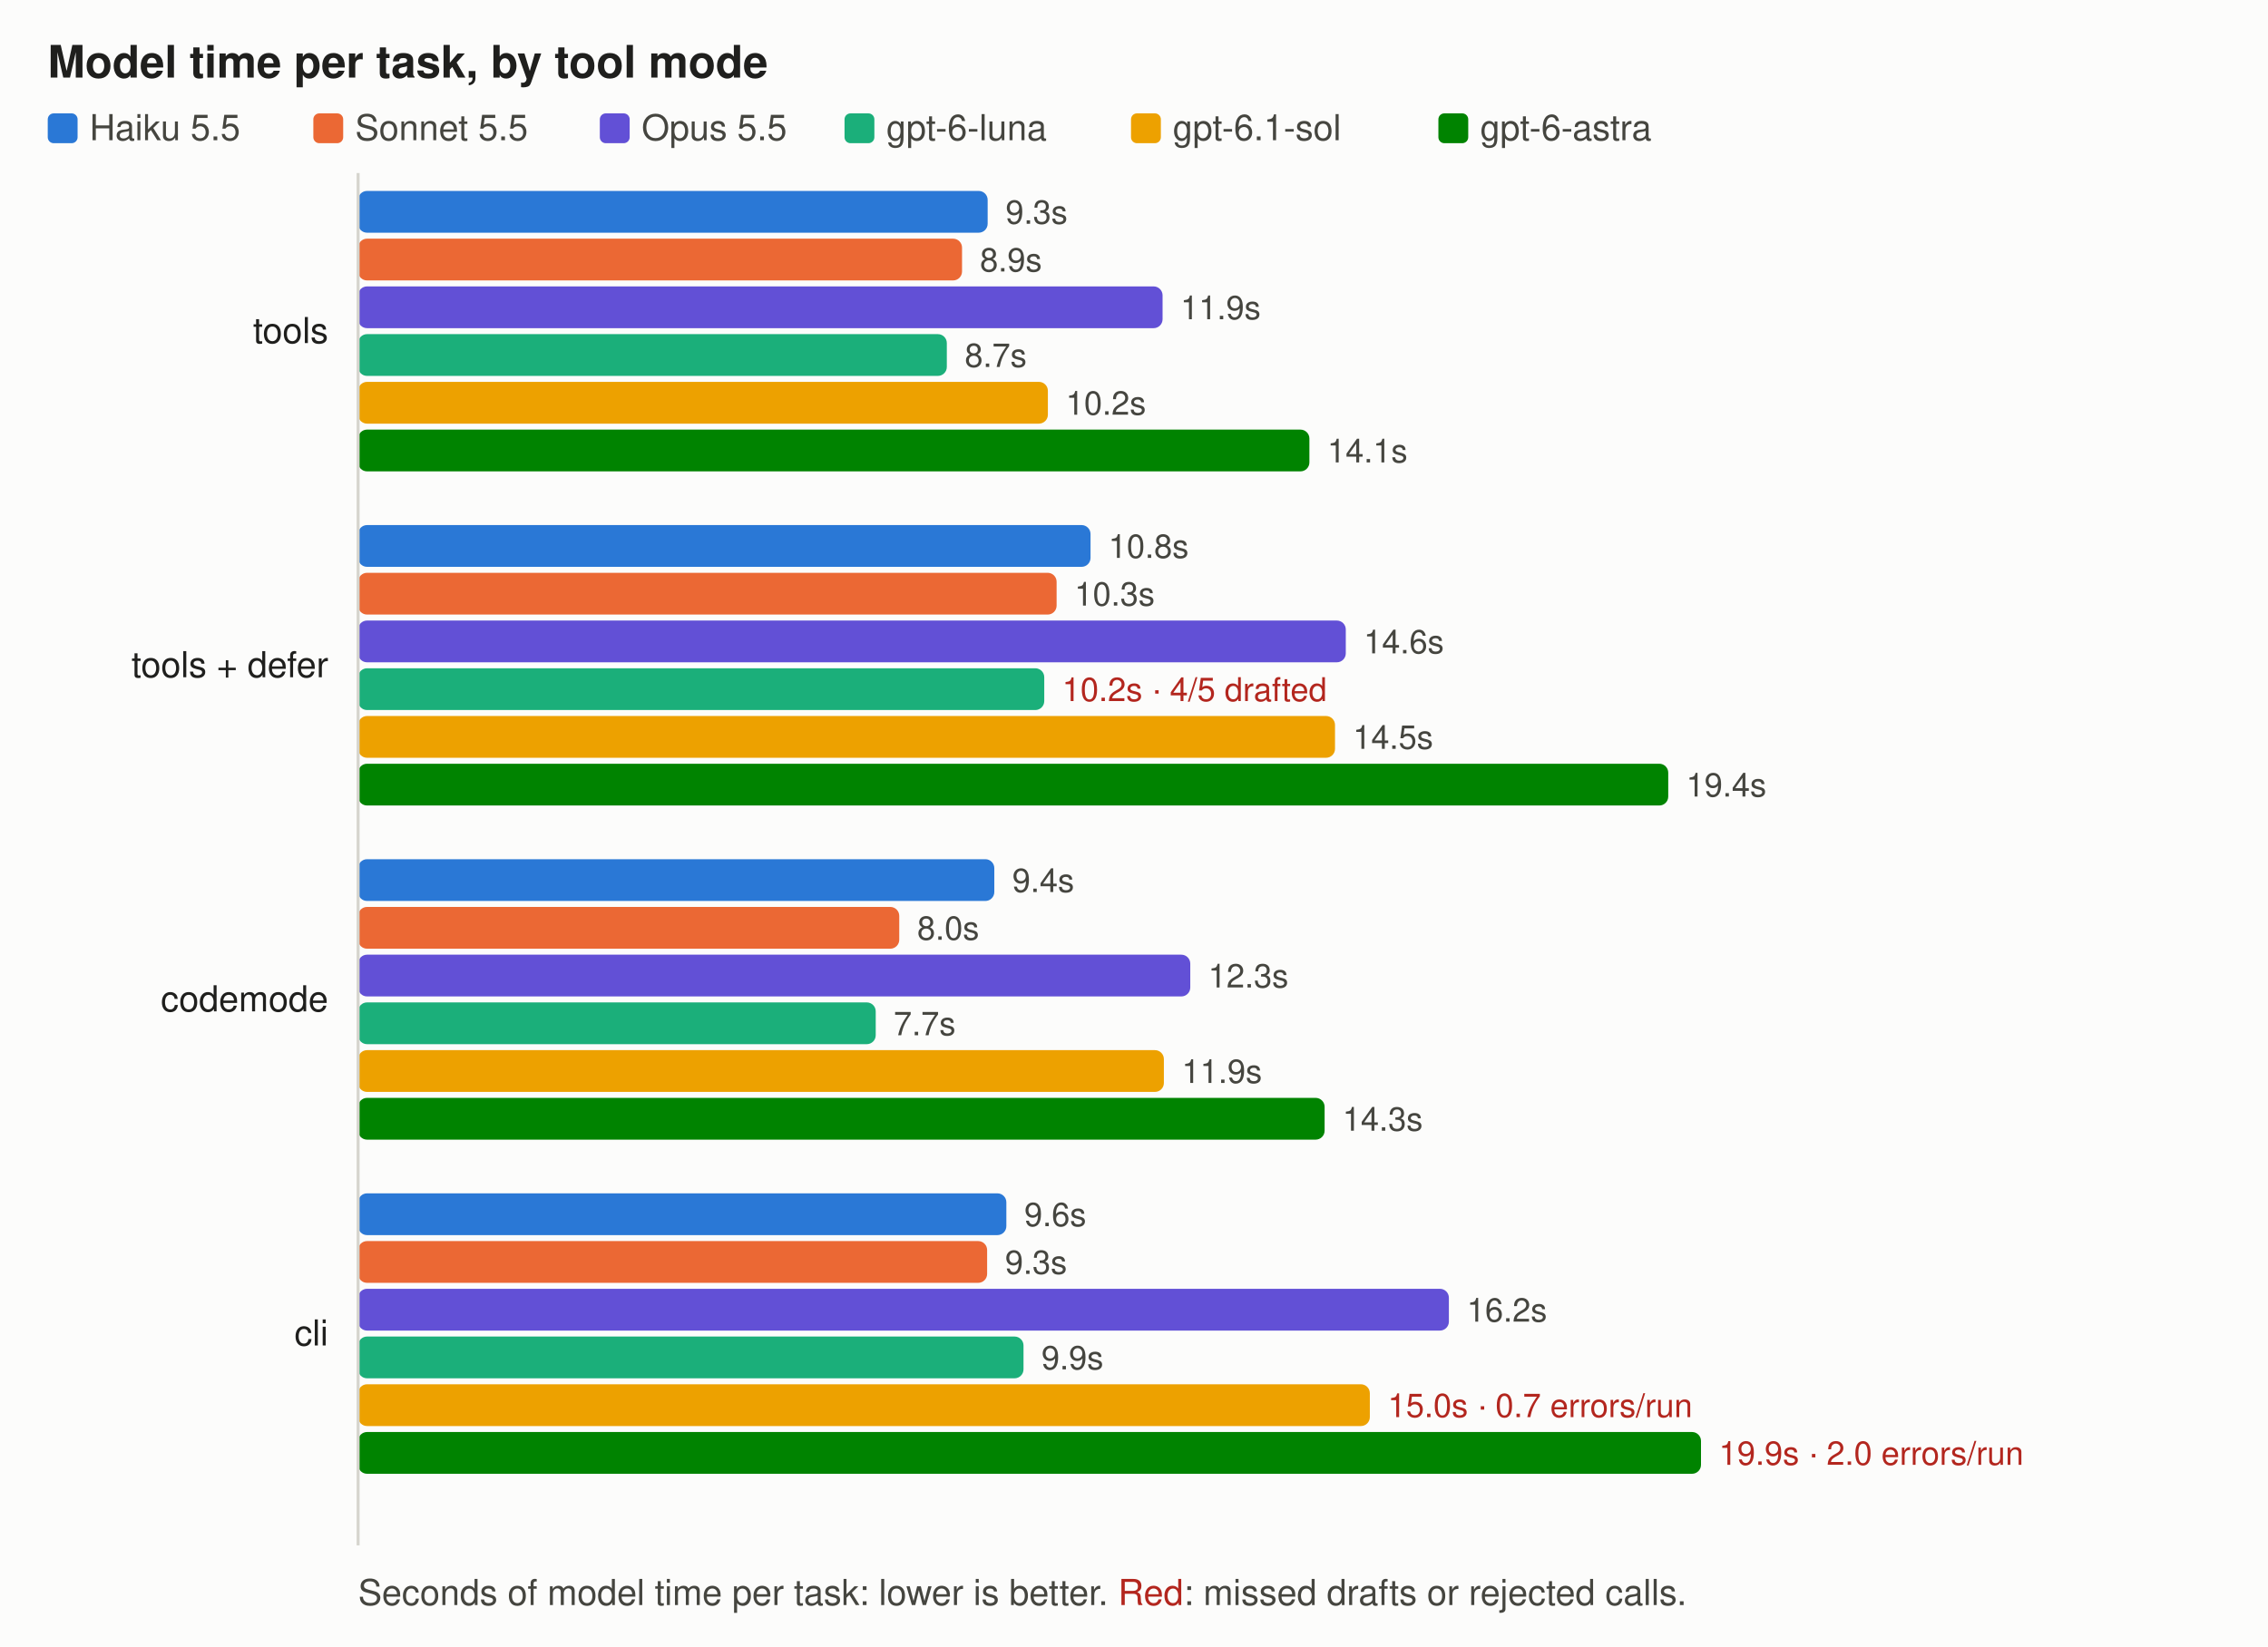
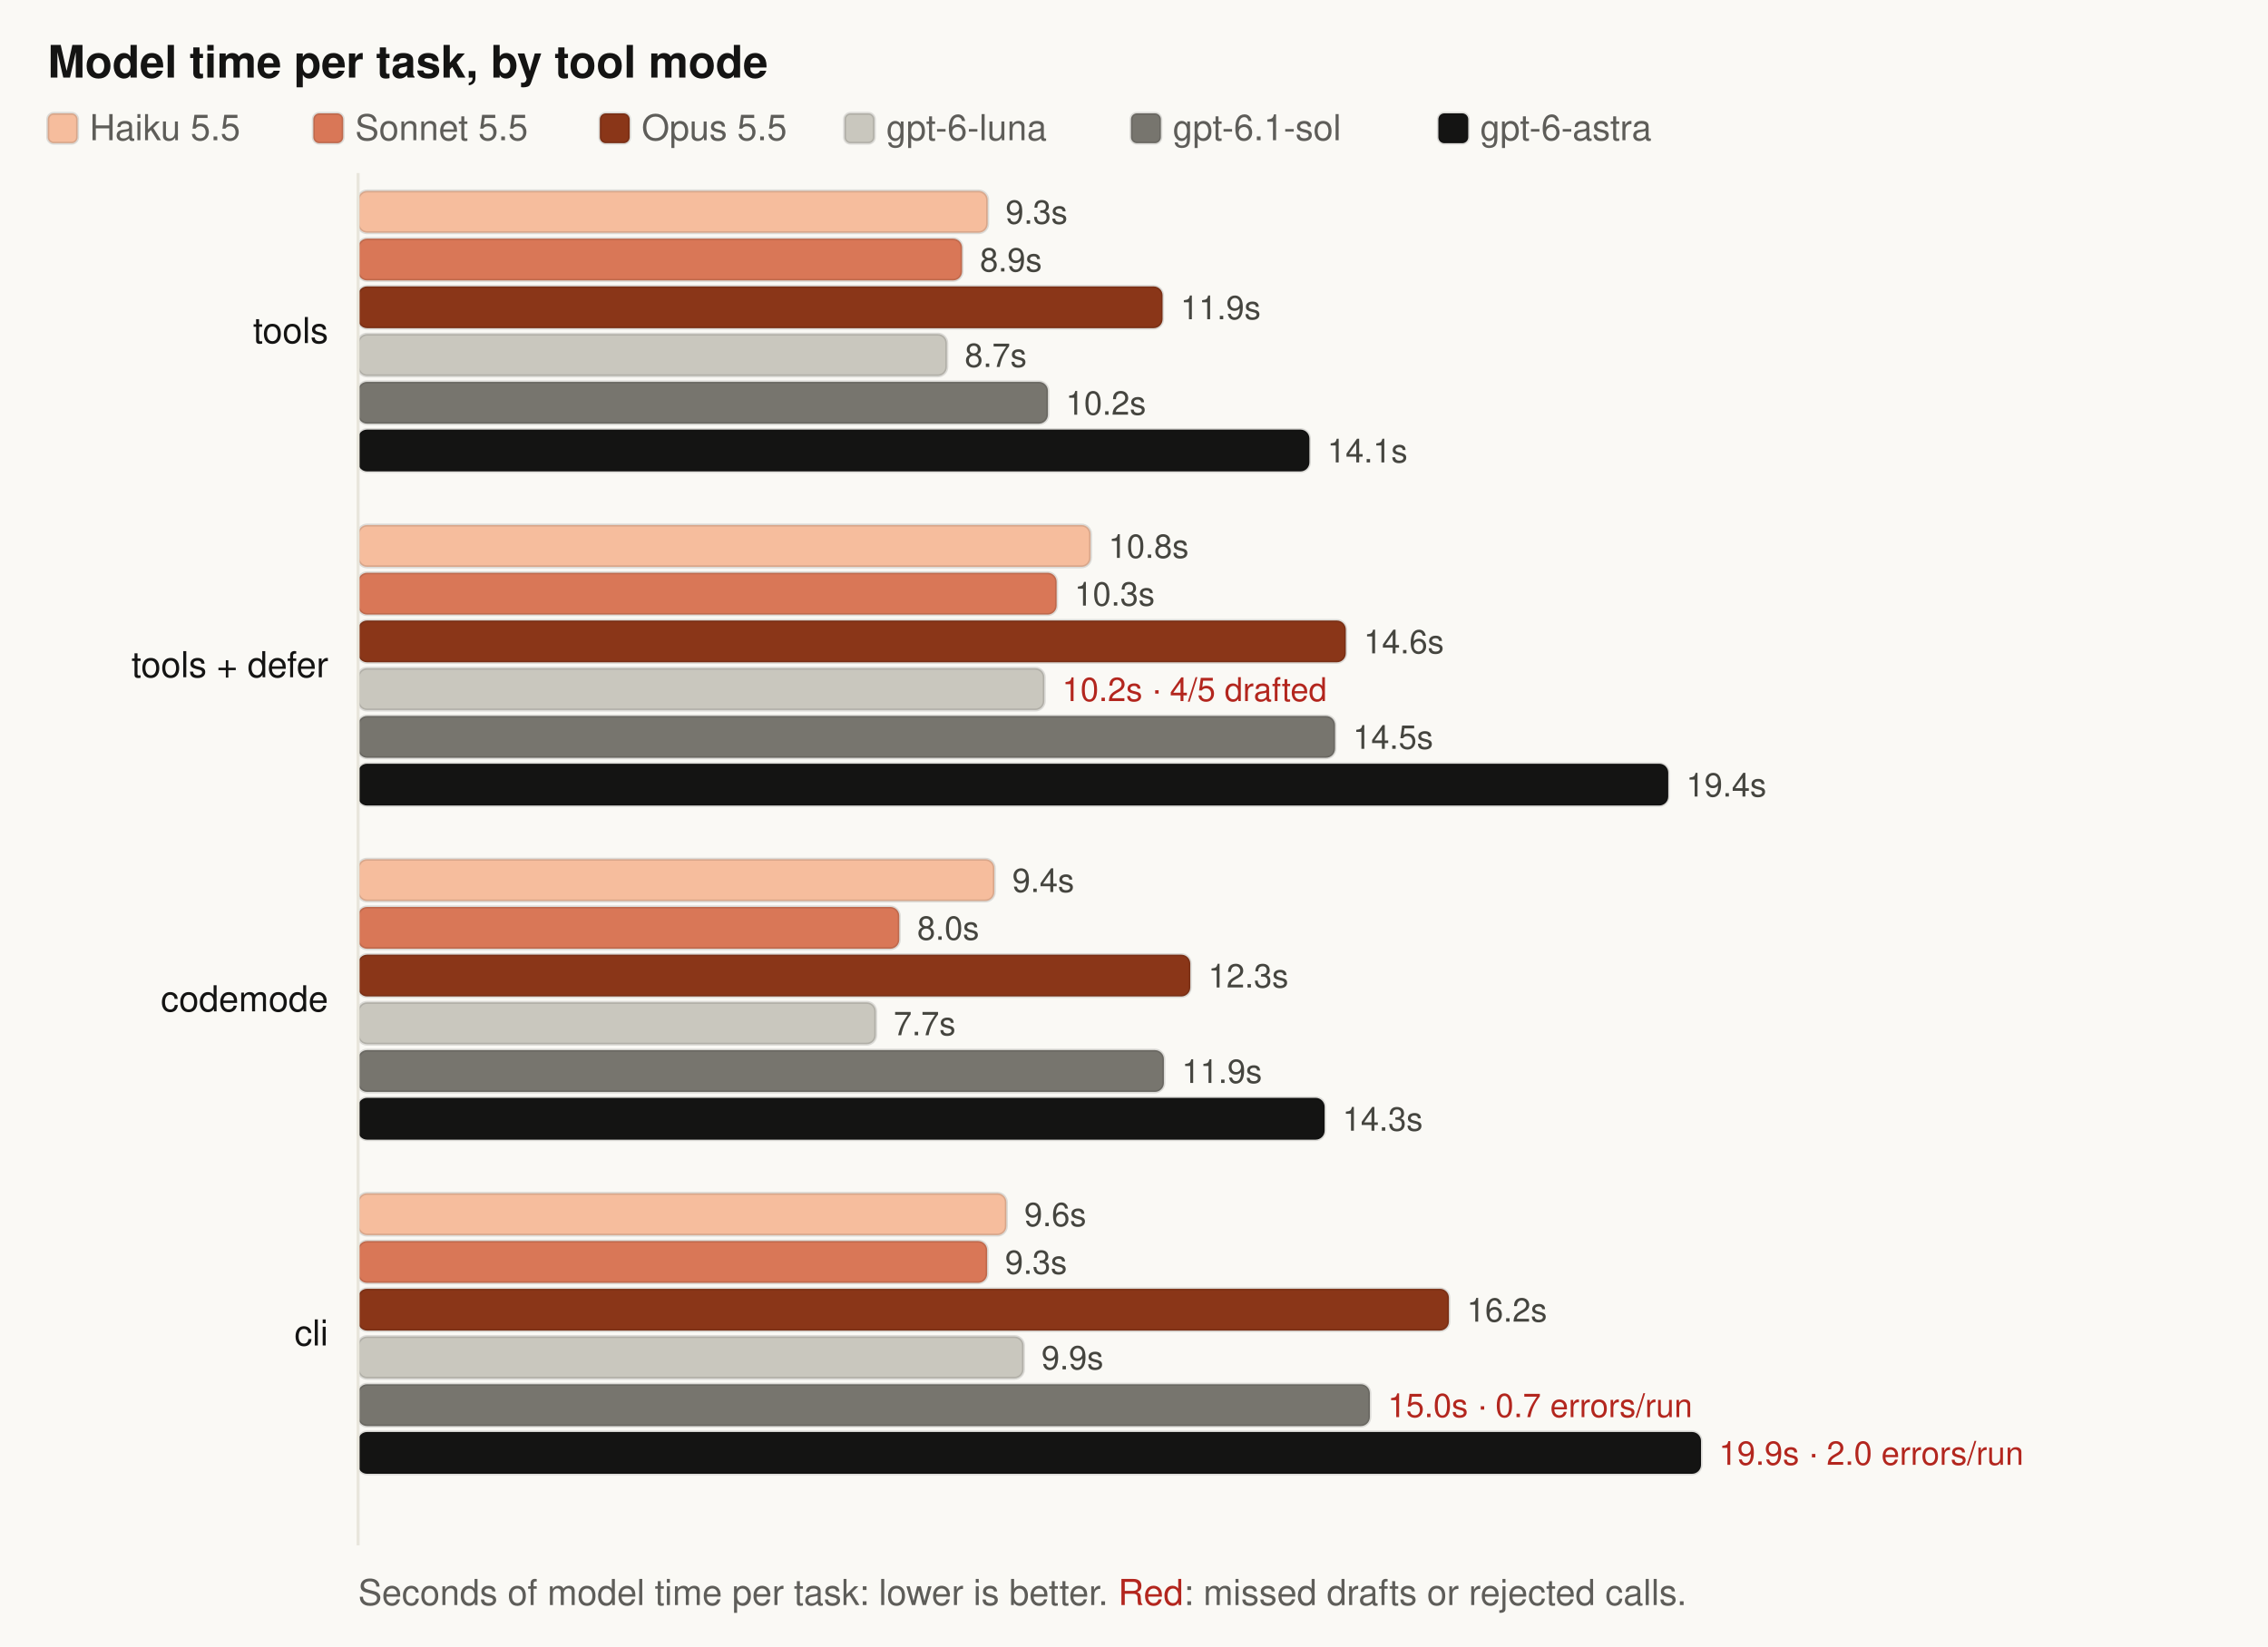
<svg xmlns="http://www.w3.org/2000/svg" width="760" height="552" viewBox="0 0 760 552" font-family="-apple-system, Segoe UI, Helvetica, Arial, sans-serif">
-   <rect width="760" height="552" fill="#fcfcfb" />
-   <text x="16" y="26" font-size="15" font-weight="600" fill="#1f1f1d">Model time per task, by tool mode</text>
-   <rect x="16" y="38" width="10" height="10" rx="2" fill="#2a78d6" />
-   <text x="30" y="47" font-size="12" fill="#45453f">Haiku 5.5</text>
-   <rect x="105" y="38" width="10" height="10" rx="2" fill="#eb6834" />
-   <text x="119" y="47" font-size="12" fill="#45453f">Sonnet 5.5</text>
-   <rect x="201" y="38" width="10" height="10" rx="2" fill="#6250d6" />
-   <text x="215" y="47" font-size="12" fill="#45453f">Opus 5.5</text>
-   <rect x="283" y="38" width="10" height="10" rx="2" fill="#1baf7a" />
-   <text x="297" y="47" font-size="12" fill="#45453f">gpt-6-luna</text>
-   <rect x="379" y="38" width="10" height="10" rx="2" fill="#eda100" />
-   <text x="393" y="47" font-size="12" fill="#45453f">gpt-6.1-sol</text>
-   <rect x="482" y="38" width="10" height="10" rx="2" fill="#008300" />
-   <text x="496" y="47" font-size="12" fill="#45453f">gpt-6-astra</text>
-   <text x="110" y="115" font-size="12" text-anchor="end" fill="#1f1f1d">tools</text>
-   <rect x="120" y="64" width="210.959" height="14" rx="3" fill="#2a78d6" />
+   <rect width="760" height="552" fill="#faf9f5" />
+   <text x="16" y="26" font-size="15" font-weight="600" fill="#141413">Model time per task, by tool mode</text>
+   <rect x="16" y="38" width="10" height="10" rx="2" fill="#f6bd9d" stroke="#0000001f" />
+   <text x="30" y="47" font-size="12" fill="#5e5d59">Haiku 5.5</text>
+   <rect x="105" y="38" width="10" height="10" rx="2" fill="#d97757" stroke="#0000001f" />
+   <text x="119" y="47" font-size="12" fill="#5e5d59">Sonnet 5.5</text>
+   <rect x="201" y="38" width="10" height="10" rx="2" fill="#8a3618" stroke="#0000001f" />
+   <text x="215" y="47" font-size="12" fill="#5e5d59">Opus 5.5</text>
+   <rect x="283" y="38" width="10" height="10" rx="2" fill="#c9c7be" stroke="#0000001f" />
+   <text x="297" y="47" font-size="12" fill="#5e5d59">gpt-6-luna</text>
+   <rect x="379" y="38" width="10" height="10" rx="2" fill="#77756e" stroke="#0000001f" />
+   <text x="393" y="47" font-size="12" fill="#5e5d59">gpt-6.1-sol</text>
+   <rect x="482" y="38" width="10" height="10" rx="2" fill="#141413" stroke="#0000001f" />
+   <text x="496" y="47" font-size="12" fill="#5e5d59">gpt-6-astra</text>
+   <text x="110" y="115" font-size="12" text-anchor="end" fill="#141413">tools</text>
+   <rect x="120" y="64" width="210.959" height="14" rx="3" fill="#f6bd9d" stroke="#0000001f" />
  <text x="336.959" y="75" font-size="11" fill="#45453f">9.3s</text>
-   <rect x="120" y="80" width="202.375" height="14" rx="3" fill="#eb6834" />
+   <rect x="120" y="80" width="202.375" height="14" rx="3" fill="#d97757" stroke="#0000001f" />
  <text x="328.375" y="91" font-size="11" fill="#45453f">8.9s</text>
-   <rect x="120" y="96" width="269.575" height="14" rx="3" fill="#6250d6" />
+   <rect x="120" y="96" width="269.575" height="14" rx="3" fill="#8a3618" stroke="#0000001f" />
  <text x="395.575" y="107" font-size="11" fill="#45453f">11.9s</text>
-   <rect x="120" y="112" width="197.278" height="14" rx="3" fill="#1baf7a" />
+   <rect x="120" y="112" width="197.278" height="14" rx="3" fill="#c9c7be" stroke="#0000001f" />
  <text x="323.278" y="123" font-size="11" fill="#45453f">8.7s</text>
-   <rect x="120" y="128" width="231.142" height="14" rx="3" fill="#eda100" />
+   <rect x="120" y="128" width="231.142" height="14" rx="3" fill="#77756e" stroke="#0000001f" />
  <text x="357.142" y="139" font-size="11" fill="#45453f">10.2s</text>
-   <rect x="120" y="144" width="318.775" height="14" rx="3" fill="#008300" />
+   <rect x="120" y="144" width="318.775" height="14" rx="3" fill="#141413" stroke="#0000001f" />
  <text x="444.775" y="155" font-size="11" fill="#45453f">14.1s</text>
-   <text x="110" y="227" font-size="12" text-anchor="end" fill="#1f1f1d">tools + defer</text>
-   <rect x="120" y="176" width="245.434" height="14" rx="3" fill="#2a78d6" />
+   <text x="110" y="227" font-size="12" text-anchor="end" fill="#141413">tools + defer</text>
+   <rect x="120" y="176" width="245.434" height="14" rx="3" fill="#f6bd9d" stroke="#0000001f" />
  <text x="371.434" y="187" font-size="11" fill="#45453f">10.8s</text>
-   <rect x="120" y="192" width="234.067" height="14" rx="3" fill="#eb6834" />
+   <rect x="120" y="192" width="234.067" height="14" rx="3" fill="#d97757" stroke="#0000001f" />
  <text x="360.067" y="203" font-size="11" fill="#45453f">10.3s</text>
-   <rect x="120" y="208" width="330.968" height="14" rx="3" fill="#6250d6" />
+   <rect x="120" y="208" width="330.968" height="14" rx="3" fill="#8a3618" stroke="#0000001f" />
  <text x="456.968" y="219" font-size="11" fill="#45453f">14.6s</text>
-   <rect x="120" y="224" width="229.925" height="14" rx="3" fill="#1baf7a" />
+   <rect x="120" y="224" width="229.925" height="14" rx="3" fill="#c9c7be" stroke="#0000001f" />
  <text x="355.925" y="235" font-size="11" fill="#b3261e">10.2s · 4/5 drafted</text>
-   <rect x="120" y="240" width="327.356" height="14" rx="3" fill="#eda100" />
+   <rect x="120" y="240" width="327.356" height="14" rx="3" fill="#77756e" stroke="#0000001f" />
  <text x="453.356" y="251" font-size="11" fill="#45453f">14.5s</text>
-   <rect x="120" y="256" width="439.021" height="14" rx="3" fill="#008300" />
+   <rect x="120" y="256" width="439.021" height="14" rx="3" fill="#141413" stroke="#0000001f" />
  <text x="565.021" y="267" font-size="11" fill="#45453f">19.4s</text>
-   <text x="110" y="339" font-size="12" text-anchor="end" fill="#1f1f1d">codemode</text>
-   <rect x="120" y="288" width="213.19" height="14" rx="3" fill="#2a78d6" />
+   <text x="110" y="339" font-size="12" text-anchor="end" fill="#141413">codemode</text>
+   <rect x="120" y="288" width="213.19" height="14" rx="3" fill="#f6bd9d" stroke="#0000001f" />
  <text x="339.19" y="299" font-size="11" fill="#45453f">9.4s</text>
-   <rect x="120" y="304" width="181.338" height="14" rx="3" fill="#eb6834" />
+   <rect x="120" y="304" width="181.338" height="14" rx="3" fill="#d97757" stroke="#0000001f" />
  <text x="307.338" y="315" font-size="11" fill="#45453f">8.0s</text>
-   <rect x="120" y="320" width="278.857" height="14" rx="3" fill="#6250d6" />
+   <rect x="120" y="320" width="278.857" height="14" rx="3" fill="#8a3618" stroke="#0000001f" />
  <text x="404.857" y="331" font-size="11" fill="#45453f">12.3s</text>
-   <rect x="120" y="336" width="173.453" height="14" rx="3" fill="#1baf7a" />
+   <rect x="120" y="336" width="173.453" height="14" rx="3" fill="#c9c7be" stroke="#0000001f" />
  <text x="299.453" y="347" font-size="11" fill="#45453f">7.7s</text>
-   <rect x="120" y="352" width="270.012" height="14" rx="3" fill="#eda100" />
+   <rect x="120" y="352" width="270.012" height="14" rx="3" fill="#77756e" stroke="#0000001f" />
  <text x="396.012" y="363" font-size="11" fill="#45453f">11.9s</text>
-   <rect x="120" y="368" width="323.873" height="14" rx="3" fill="#008300" />
+   <rect x="120" y="368" width="323.873" height="14" rx="3" fill="#141413" stroke="#0000001f" />
  <text x="449.873" y="379" font-size="11" fill="#45453f">14.3s</text>
-   <text x="110" y="451" font-size="12" text-anchor="end" fill="#1f1f1d">cli</text>
-   <rect x="120" y="400" width="217.225" height="14" rx="3" fill="#2a78d6" />
+   <text x="110" y="451" font-size="12" text-anchor="end" fill="#141413">cli</text>
+   <rect x="120" y="400" width="217.225" height="14" rx="3" fill="#f6bd9d" stroke="#0000001f" />
  <text x="343.225" y="411" font-size="11" fill="#45453f">9.6s</text>
-   <rect x="120" y="416" width="210.783" height="14" rx="3" fill="#eb6834" />
+   <rect x="120" y="416" width="210.783" height="14" rx="3" fill="#d97757" stroke="#0000001f" />
  <text x="336.783" y="427" font-size="11" fill="#45453f">9.3s</text>
-   <rect x="120" y="432" width="365.518" height="14" rx="3" fill="#6250d6" />
+   <rect x="120" y="432" width="365.518" height="14" rx="3" fill="#8a3618" stroke="#0000001f" />
  <text x="491.518" y="443" font-size="11" fill="#45453f">16.2s</text>
-   <rect x="120" y="448" width="222.975" height="14" rx="3" fill="#1baf7a" />
+   <rect x="120" y="448" width="222.975" height="14" rx="3" fill="#c9c7be" stroke="#0000001f" />
  <text x="348.975" y="459" font-size="11" fill="#45453f">9.9s</text>
-   <rect x="120" y="464" width="339.029" height="14" rx="3" fill="#eda100" />
+   <rect x="120" y="464" width="339.029" height="14" rx="3" fill="#77756e" stroke="#0000001f" />
  <text x="465.029" y="475" font-size="11" fill="#b3261e">15.0s · 0.7 errors/run</text>
-   <rect x="120" y="480" width="450" height="14" rx="3" fill="#008300" />
+   <rect x="120" y="480" width="450" height="14" rx="3" fill="#141413" stroke="#0000001f" />
  <text x="576" y="491" font-size="11" fill="#b3261e">19.9s · 2.0 errors/run</text>
-   <line x1="120" y1="58" x2="120" y2="518" stroke="#d6d5ce" />
-   <text x="120" y="538" font-size="12" fill="#45453f">Seconds of model time per task: lower is better. <tspan fill="#b3261e">Red</tspan>: missed drafts or rejected calls.</text>
+   <line x1="120" y1="58" x2="120" y2="518" stroke="#e8e6dc" />
+   <text x="120" y="538" font-size="12" fill="#5e5d59">Seconds of model time per task: lower is better. <tspan fill="#b3261e">Red</tspan>: missed drafts or rejected calls.</text>
</svg>
